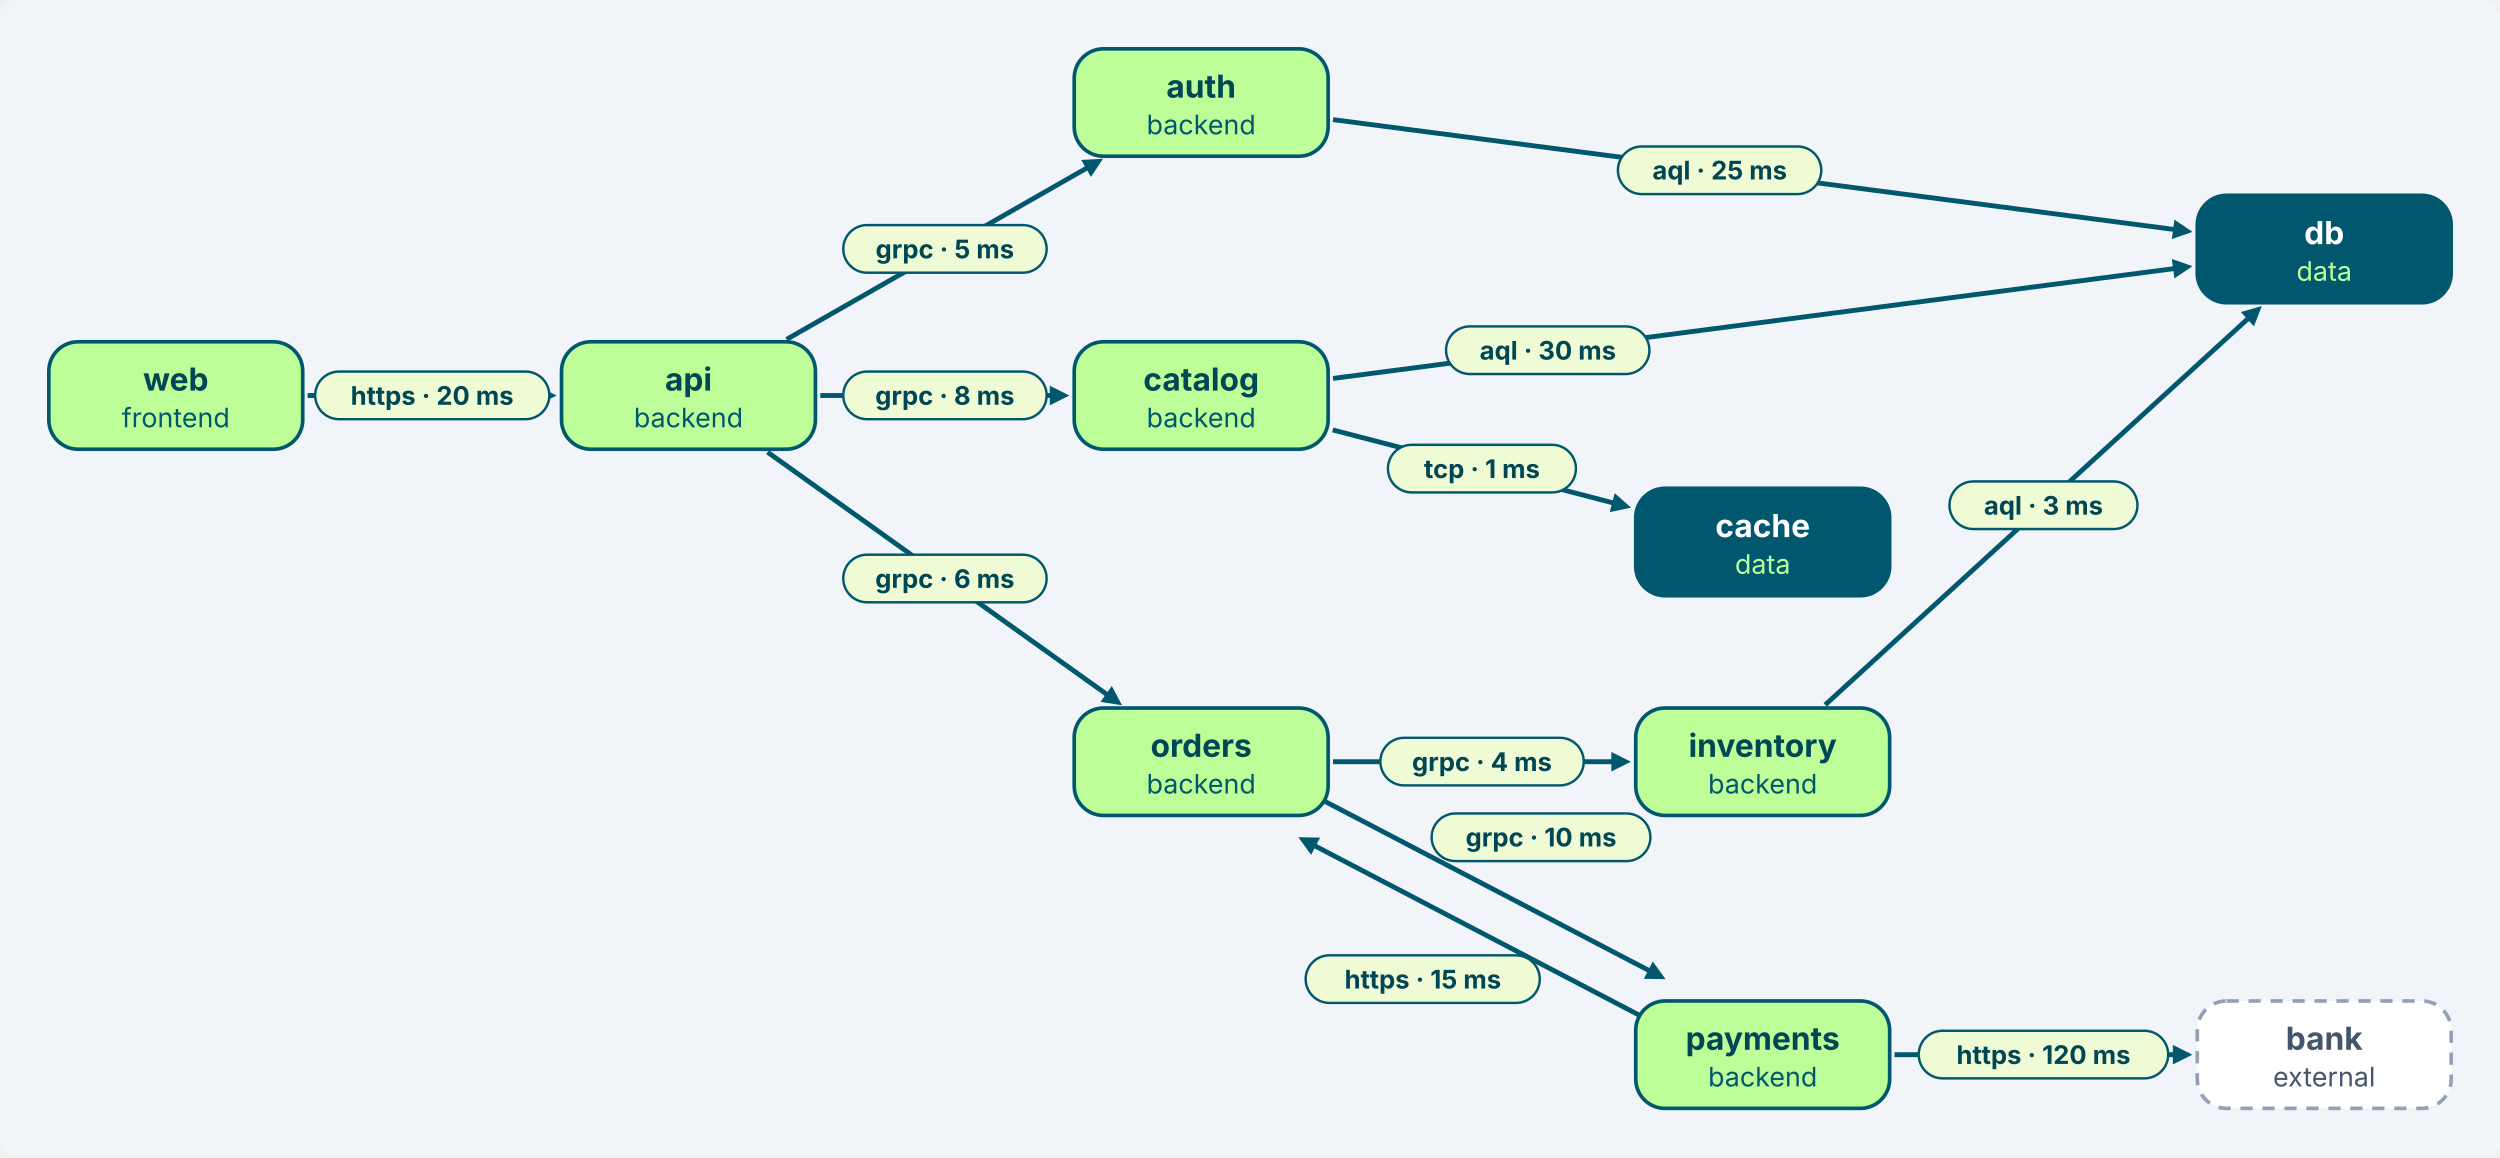
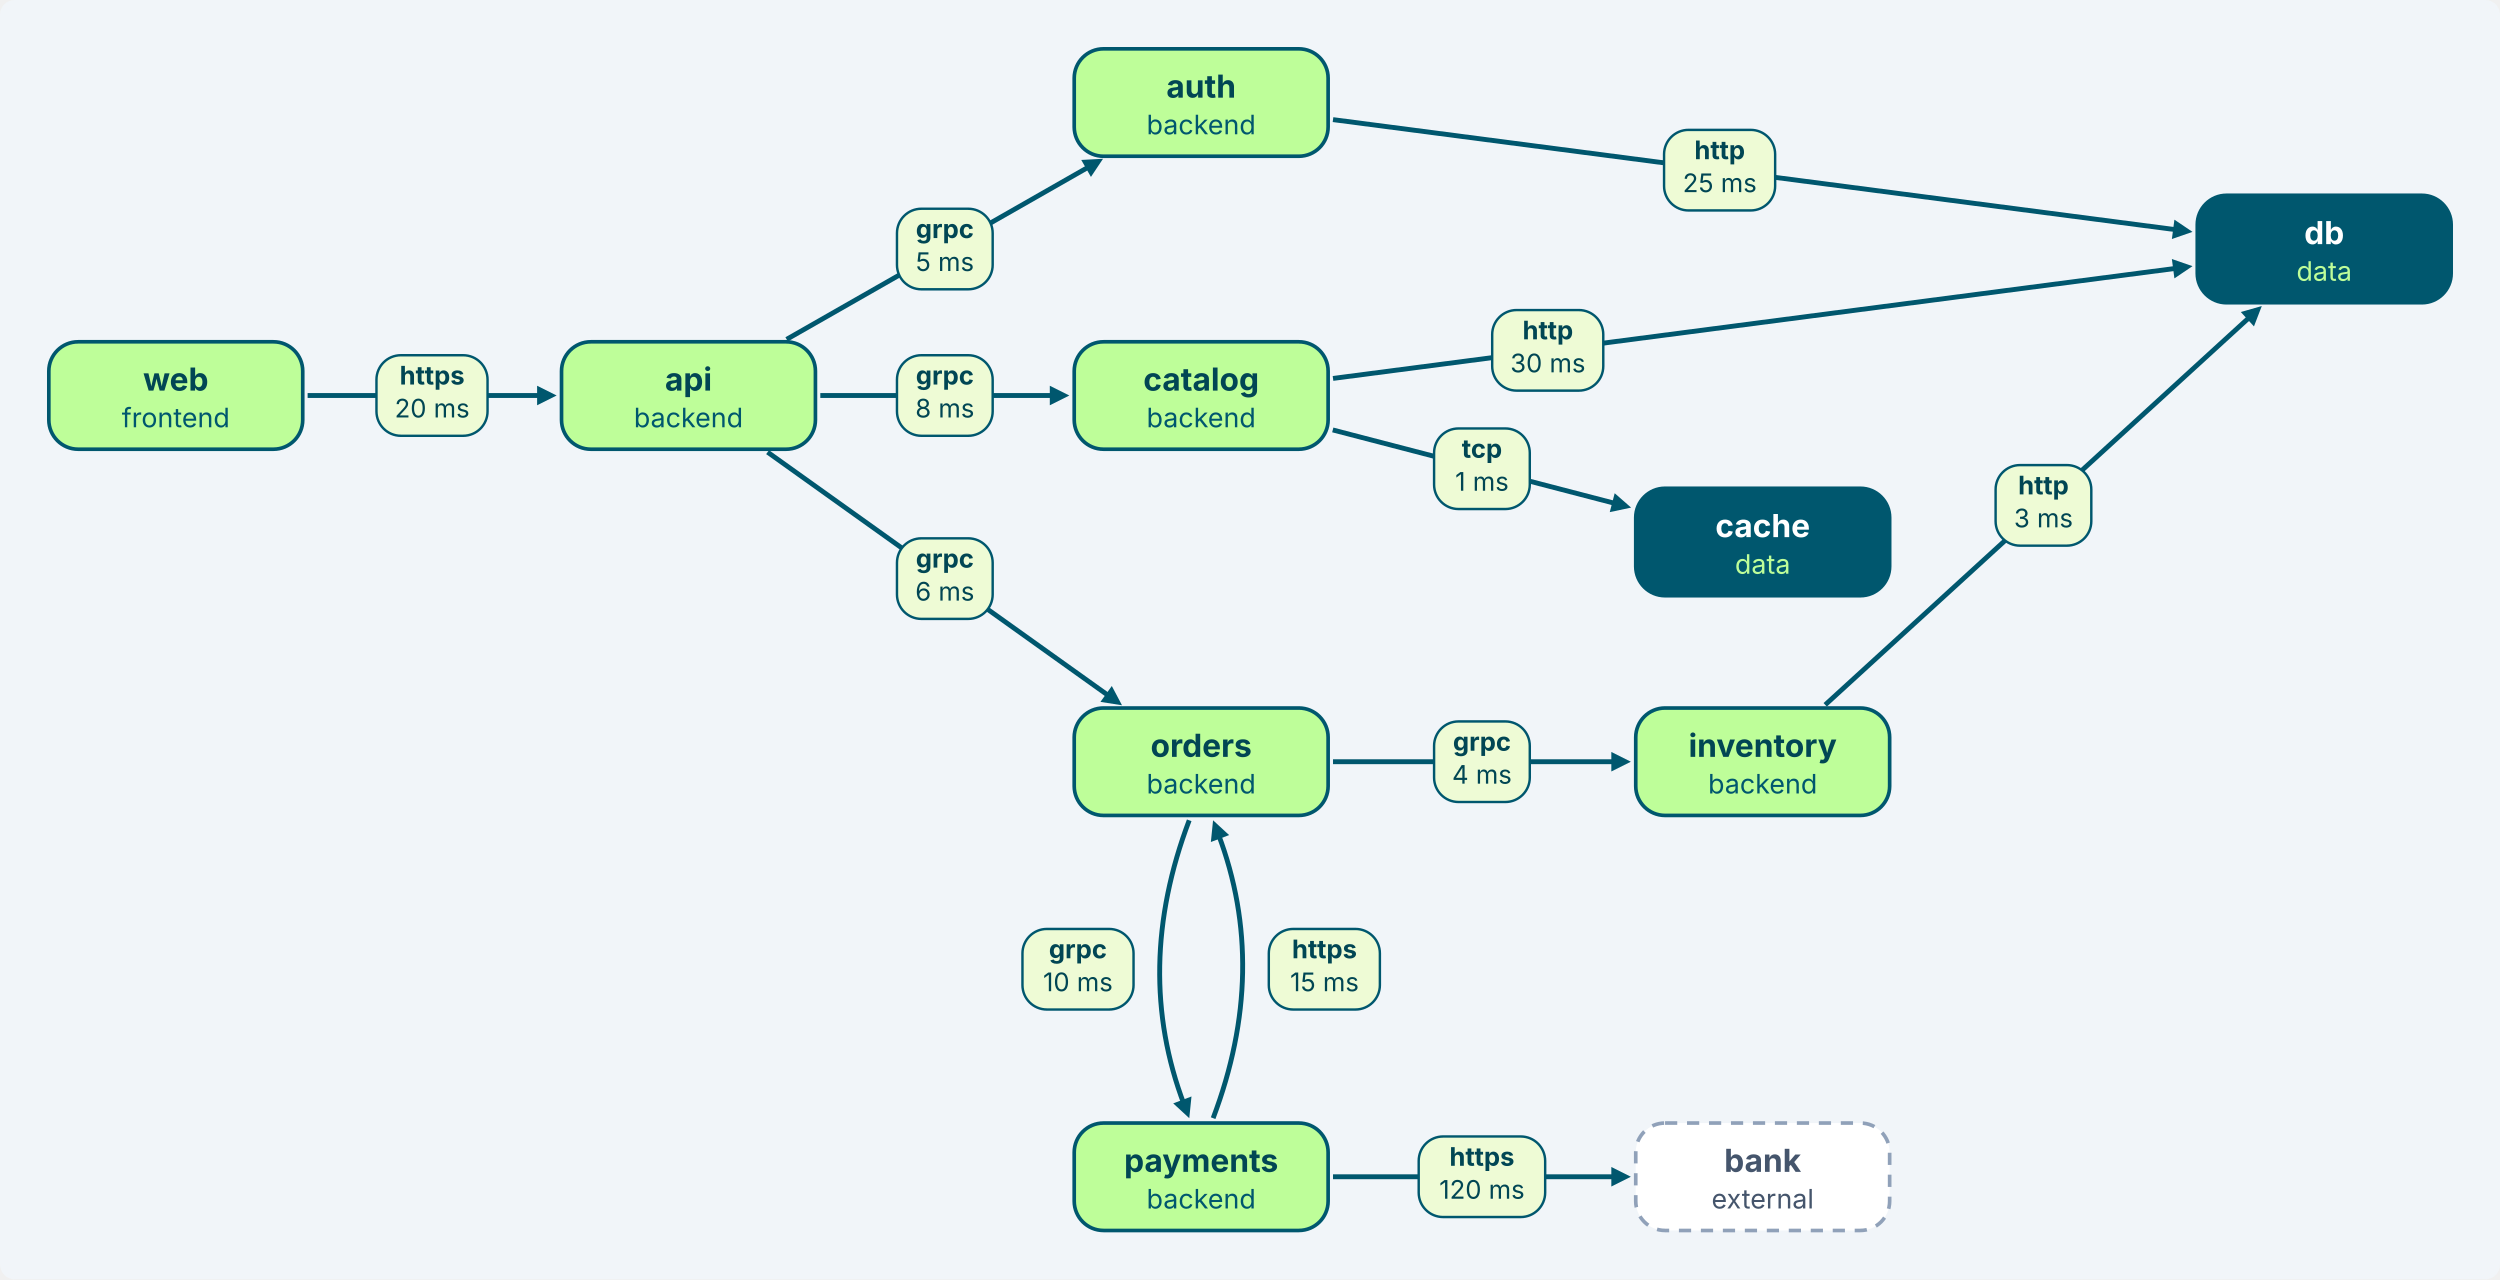
- <svg xmlns="http://www.w3.org/2000/svg" class="keep-colors" viewBox="-32 28 1024 474" width="1024" height="474" role="img" aria-labelledby="service-graph-t service-graph-d" font-family="Inter, -apple-system, BlinkMacSystemFont, 'Segoe UI', Helvetica, Arial, sans-serif">
+ <svg xmlns="http://www.w3.org/2000/svg" class="keep-colors" viewBox="-32 28 1024 524" width="1024" height="524" role="img" aria-labelledby="service-graph-t service-graph-d" font-family="Inter, -apple-system, BlinkMacSystemFont, 'Segoe UI', Helvetica, Arial, sans-serif">
  <defs>
    <marker id="service-graph-a" markerWidth="8" markerHeight="8" refX="2" refY="4" orient="auto" markerUnits="userSpaceOnUse">
      <path class="dg-f-accent" d="M0,0 L8,4 L0,8 z" fill="#00576e" />
    </marker>
    <marker id="service-graph-g" markerWidth="8" markerHeight="8" refX="2" refY="4" orient="auto" markerUnits="userSpaceOnUse">
      <path class="dg-f-arrow" d="M0,0 L8,4 L0,8 z" fill="#90a1b9" />
    </marker>
  </defs>
-   <rect class="dg-f-canvas" x="-32" y="28" width="1024" height="474" rx="6" fill="#f1f5f9" />
+   <rect class="dg-f-canvas" x="-32" y="28" width="1024" height="524" rx="6" fill="#f1f5f9" />
  <line class="dg-s-accent" x1="94.0" y1="190.0" x2="190.0" y2="190.0" stroke="#00576e" stroke-width="2" marker-end="url(#service-graph-a)" />
  <line class="dg-s-accent" x1="290.2" y1="167.0" x2="414.6" y2="96.0" stroke="#00576e" stroke-width="2" marker-end="url(#service-graph-a)" />
  <line class="dg-s-accent" x1="304.0" y1="190.0" x2="400.0" y2="190.0" stroke="#00576e" stroke-width="2" marker-end="url(#service-graph-a)" />
  <line class="dg-s-accent" x1="282.4" y1="213.2" x2="422.7" y2="313.4" stroke="#00576e" stroke-width="2" marker-end="url(#service-graph-a)" />
  <line class="dg-s-accent" x1="514.0" y1="77.0" x2="860.1" y2="122.2" stroke="#00576e" stroke-width="2" marker-end="url(#service-graph-a)" />
  <line class="dg-s-accent" x1="513.9" y1="204.1" x2="630.3" y2="234.4" stroke="#00576e" stroke-width="2" marker-end="url(#service-graph-a)" />
  <line class="dg-s-accent" x1="514.0" y1="183.0" x2="860.1" y2="137.8" stroke="#00576e" stroke-width="2" marker-end="url(#service-graph-a)" />
  <line class="dg-s-accent" x1="514.0" y1="340.0" x2="630.0" y2="340.0" stroke="#00576e" stroke-width="2" marker-end="url(#service-graph-a)" />
  <line class="dg-s-accent" x1="715.6" y1="316.7" x2="890.0" y2="157.4" stroke="#00576e" stroke-width="2" marker-end="url(#service-graph-a)" />
-   <line class="dg-s-accent" x1="744.0" y1="460.0" x2="860.0" y2="460.0" stroke="#00576e" stroke-width="2" marker-end="url(#service-graph-a)" />
-   <line class="dg-s-accent" x1="508.1" y1="354.9" x2="644.9" y2="426.3" stroke="#00576e" stroke-width="2" marker-end="url(#service-graph-a)" />
-   <line class="dg-s-accent" x1="641.9" y1="445.1" x2="505.1" y2="373.7" stroke="#00576e" stroke-width="2" marker-end="url(#service-graph-a)" />
-   <rect class="dg-f-tag-solid dg-s-accent" x="97.1" y="180.2" width="95.9" height="19.5" rx="9.75" fill="#eefbd5" stroke="#00576e" stroke-width="1" />
-   <text class="dg-f-lime" x="145.0" y="193.8" text-anchor="middle" font-size="10.5" font-weight="700" fill="#014654">https · 20 ms</text>
-   <rect class="dg-f-tag-solid dg-s-accent" x="313.4" y="120.2" width="83.3" height="19.5" rx="9.75" fill="#eefbd5" stroke="#00576e" stroke-width="1" />
-   <text class="dg-f-lime" x="355.0" y="133.8" text-anchor="middle" font-size="10.5" font-weight="700" fill="#014654">grpc · 5 ms</text>
-   <rect class="dg-f-tag-solid dg-s-accent" x="313.4" y="180.2" width="83.3" height="19.5" rx="9.75" fill="#eefbd5" stroke="#00576e" stroke-width="1" />
-   <text class="dg-f-lime" x="355.0" y="193.8" text-anchor="middle" font-size="10.5" font-weight="700" fill="#014654">grpc · 8 ms</text>
-   <rect class="dg-f-tag-solid dg-s-accent" x="313.4" y="255.2" width="83.3" height="19.5" rx="9.75" fill="#eefbd5" stroke="#00576e" stroke-width="1" />
-   <text class="dg-f-lime" x="355.0" y="268.8" text-anchor="middle" font-size="10.5" font-weight="700" fill="#014654">grpc · 6 ms</text>
-   <rect class="dg-f-tag-solid dg-s-accent" x="630.7" y="88.0" width="83.3" height="19.5" rx="9.75" fill="#eefbd5" stroke="#00576e" stroke-width="1" />
-   <text class="dg-f-lime" x="672.4" y="101.5" text-anchor="middle" font-size="10.5" font-weight="700" fill="#014654">aql · 25 ms</text>
-   <rect class="dg-f-tag-solid dg-s-accent" x="536.5" y="210.2" width="77.0" height="19.5" rx="9.75" fill="#eefbd5" stroke="#00576e" stroke-width="1" />
-   <text class="dg-f-lime" x="575.0" y="223.8" text-anchor="middle" font-size="10.5" font-weight="700" fill="#014654">tcp · 1 ms</text>
-   <rect class="dg-f-tag-solid dg-s-accent" x="560.3" y="161.7" width="83.3" height="19.5" rx="9.75" fill="#eefbd5" stroke="#00576e" stroke-width="1" />
-   <text class="dg-f-lime" x="602.0" y="175.3" text-anchor="middle" font-size="10.5" font-weight="700" fill="#014654">aql · 30 ms</text>
-   <rect class="dg-f-tag-solid dg-s-accent" x="533.4" y="330.2" width="83.3" height="19.5" rx="9.75" fill="#eefbd5" stroke="#00576e" stroke-width="1" />
-   <text class="dg-f-lime" x="575.0" y="343.8" text-anchor="middle" font-size="10.5" font-weight="700" fill="#014654">grpc · 4 ms</text>
-   <rect class="dg-f-tag-solid dg-s-accent" x="766.5" y="225.2" width="77.0" height="19.5" rx="9.75" fill="#eefbd5" stroke="#00576e" stroke-width="1" />
-   <text class="dg-f-lime" x="805.0" y="238.8" text-anchor="middle" font-size="10.5" font-weight="700" fill="#014654">aql · 3 ms</text>
-   <rect class="dg-f-tag-solid dg-s-accent" x="753.9" y="450.2" width="102.2" height="19.5" rx="9.75" fill="#eefbd5" stroke="#00576e" stroke-width="1" />
-   <text class="dg-f-lime" x="805.0" y="463.8" text-anchor="middle" font-size="10.5" font-weight="700" fill="#014654">https · 120 ms</text>
-   <rect class="dg-f-tag-solid dg-s-accent" x="554.4" y="361.2" width="89.6" height="19.5" rx="9.75" fill="#eefbd5" stroke="#00576e" stroke-width="1" />
-   <text class="dg-f-lime" x="599.2" y="374.7" text-anchor="middle" font-size="10.5" font-weight="700" fill="#014654">grpc · 10 ms</text>
-   <rect class="dg-f-tag-solid dg-s-accent" x="502.8" y="419.3" width="95.9" height="19.5" rx="9.75" fill="#eefbd5" stroke="#00576e" stroke-width="1" />
-   <text class="dg-f-lime" x="550.8" y="432.9" text-anchor="middle" font-size="10.5" font-weight="700" fill="#014654">https · 15 ms</text>
+   <line class="dg-s-accent" x1="514.0" y1="510.0" x2="630.0" y2="510.0" stroke="#00576e" stroke-width="2" marker-end="url(#service-graph-a)" />
+   <path class="dg-s-accent" d="M455.1,364.0 Q432.0,425.0 453.0,480.4" fill="none" stroke="#00576e" stroke-width="2" marker-end="url(#service-graph-a)" />
+   <path class="dg-s-accent" d="M464.9,486.0 Q488.0,425.0 467.0,369.6" fill="none" stroke="#00576e" stroke-width="2" marker-end="url(#service-graph-a)" />
+   <rect class="dg-f-tag-solid dg-s-accent" x="122.2" y="173.5" width="45.5" height="33.0" rx="10" fill="#eefbd5" stroke="#00576e" stroke-width="1" />
+   <text class="dg-f-lime" x="145.0" y="185.5" text-anchor="middle" font-size="10.5" font-weight="700" fill="#014654">https</text>
+   <text class="dg-f-lime" x="145.0" y="199.0" text-anchor="middle" font-size="10.5" fill="#014654">20 ms</text>
+   <rect class="dg-f-tag-solid dg-s-accent" x="335.4" y="113.5" width="39.2" height="33.0" rx="10" fill="#eefbd5" stroke="#00576e" stroke-width="1" />
+   <text class="dg-f-lime" x="355.0" y="125.5" text-anchor="middle" font-size="10.5" font-weight="700" fill="#014654">grpc</text>
+   <text class="dg-f-lime" x="355.0" y="139.0" text-anchor="middle" font-size="10.5" fill="#014654">5 ms</text>
+   <rect class="dg-f-tag-solid dg-s-accent" x="335.4" y="173.5" width="39.2" height="33.0" rx="10" fill="#eefbd5" stroke="#00576e" stroke-width="1" />
+   <text class="dg-f-lime" x="355.0" y="185.5" text-anchor="middle" font-size="10.5" font-weight="700" fill="#014654">grpc</text>
+   <text class="dg-f-lime" x="355.0" y="199.0" text-anchor="middle" font-size="10.5" fill="#014654">8 ms</text>
+   <rect class="dg-f-tag-solid dg-s-accent" x="335.4" y="248.5" width="39.2" height="33.0" rx="10" fill="#eefbd5" stroke="#00576e" stroke-width="1" />
+   <text class="dg-f-lime" x="355.0" y="260.5" text-anchor="middle" font-size="10.5" font-weight="700" fill="#014654">grpc</text>
+   <text class="dg-f-lime" x="355.0" y="274.0" text-anchor="middle" font-size="10.5" fill="#014654">6 ms</text>
+   <rect class="dg-f-tag-solid dg-s-accent" x="649.6" y="81.2" width="45.5" height="33.0" rx="10" fill="#eefbd5" stroke="#00576e" stroke-width="1" />
+   <text class="dg-f-lime" x="672.4" y="93.2" text-anchor="middle" font-size="10.5" font-weight="700" fill="#014654">http</text>
+   <text class="dg-f-lime" x="672.4" y="106.7" text-anchor="middle" font-size="10.5" fill="#014654">25 ms</text>
+   <rect class="dg-f-tag-solid dg-s-accent" x="555.4" y="203.5" width="39.2" height="33.0" rx="10" fill="#eefbd5" stroke="#00576e" stroke-width="1" />
+   <text class="dg-f-lime" x="575.0" y="215.5" text-anchor="middle" font-size="10.5" font-weight="700" fill="#014654">tcp</text>
+   <text class="dg-f-lime" x="575.0" y="229.0" text-anchor="middle" font-size="10.5" fill="#014654">1 ms</text>
+   <rect class="dg-f-tag-solid dg-s-accent" x="579.2" y="155.0" width="45.5" height="33.0" rx="10" fill="#eefbd5" stroke="#00576e" stroke-width="1" />
+   <text class="dg-f-lime" x="602.0" y="167.0" text-anchor="middle" font-size="10.5" font-weight="700" fill="#014654">http</text>
+   <text class="dg-f-lime" x="602.0" y="180.5" text-anchor="middle" font-size="10.5" fill="#014654">30 ms</text>
+   <rect class="dg-f-tag-solid dg-s-accent" x="555.4" y="323.5" width="39.2" height="33.0" rx="10" fill="#eefbd5" stroke="#00576e" stroke-width="1" />
+   <text class="dg-f-lime" x="575.0" y="335.5" text-anchor="middle" font-size="10.5" font-weight="700" fill="#014654">grpc</text>
+   <text class="dg-f-lime" x="575.0" y="349.0" text-anchor="middle" font-size="10.5" fill="#014654">4 ms</text>
+   <rect class="dg-f-tag-solid dg-s-accent" x="785.4" y="218.5" width="39.2" height="33.0" rx="10" fill="#eefbd5" stroke="#00576e" stroke-width="1" />
+   <text class="dg-f-lime" x="805.0" y="230.5" text-anchor="middle" font-size="10.5" font-weight="700" fill="#014654">http</text>
+   <text class="dg-f-lime" x="805.0" y="244.0" text-anchor="middle" font-size="10.5" fill="#014654">3 ms</text>
+   <rect class="dg-f-tag-solid dg-s-accent" x="549.1" y="493.5" width="51.8" height="33.0" rx="10" fill="#eefbd5" stroke="#00576e" stroke-width="1" />
+   <text class="dg-f-lime" x="575.0" y="505.5" text-anchor="middle" font-size="10.5" font-weight="700" fill="#014654">https</text>
+   <text class="dg-f-lime" x="575.0" y="519.0" text-anchor="middle" font-size="10.5" fill="#014654">120 ms</text>
+   <rect class="dg-f-tag-solid dg-s-accent" x="386.8" y="408.5" width="45.5" height="33.0" rx="10" fill="#eefbd5" stroke="#00576e" stroke-width="1" />
+   <text class="dg-f-lime" x="409.5" y="420.5" text-anchor="middle" font-size="10.5" font-weight="700" fill="#014654">grpc</text>
+   <text class="dg-f-lime" x="409.5" y="434.0" text-anchor="middle" font-size="10.5" fill="#014654">10 ms</text>
+   <rect class="dg-f-tag-solid dg-s-accent" x="487.7" y="408.5" width="45.5" height="33.0" rx="10" fill="#eefbd5" stroke="#00576e" stroke-width="1" />
+   <text class="dg-f-lime" x="510.5" y="420.5" text-anchor="middle" font-size="10.5" font-weight="700" fill="#014654">https</text>
+   <text class="dg-f-lime" x="510.5" y="434.0" text-anchor="middle" font-size="10.5" fill="#014654">15 ms</text>
  <rect class="" x="-12.0" y="168.0" width="104.0" height="44.0" rx="12" fill="#befe99" stroke="#00576e" stroke-width="1.5" />
  <text x="40.0" y="188.0" text-anchor="middle" font-size="13" font-weight="700" fill="#014654">web</text>
  <text x="40.0" y="203.0" text-anchor="middle" font-size="11" fill="#00576e">frontend</text>
  <rect class="" x="198.0" y="168.0" width="104.0" height="44.0" rx="12" fill="#befe99" stroke="#00576e" stroke-width="1.5" />
  <text x="250.0" y="188.0" text-anchor="middle" font-size="13" font-weight="700" fill="#014654">api</text>
  <text x="250.0" y="203.0" text-anchor="middle" font-size="11" fill="#00576e">backend</text>
  <rect class="" x="408.0" y="48.0" width="104.0" height="44.0" rx="12" fill="#befe99" stroke="#00576e" stroke-width="1.5" />
  <text x="460.0" y="68.0" text-anchor="middle" font-size="13" font-weight="700" fill="#014654">auth</text>
  <text x="460.0" y="83.0" text-anchor="middle" font-size="11" fill="#00576e">backend</text>
  <rect class="" x="408.0" y="168.0" width="104.0" height="44.0" rx="12" fill="#befe99" stroke="#00576e" stroke-width="1.5" />
  <text x="460.0" y="188.0" text-anchor="middle" font-size="13" font-weight="700" fill="#014654">catalog</text>
  <text x="460.0" y="203.0" text-anchor="middle" font-size="11" fill="#00576e">backend</text>
  <rect class="" x="408.0" y="318.0" width="104.0" height="44.0" rx="12" fill="#befe99" stroke="#00576e" stroke-width="1.5" />
  <text x="460.0" y="338.0" text-anchor="middle" font-size="13" font-weight="700" fill="#014654">orders</text>
  <text x="460.0" y="353.0" text-anchor="middle" font-size="11" fill="#00576e">backend</text>
  <rect class="" x="638.0" y="228.0" width="104.0" height="44.0" rx="12" fill="#00576e" stroke="#00576e" stroke-width="1.5" />
  <text x="690.0" y="248.0" text-anchor="middle" font-size="13" font-weight="700" fill="#ffffff">cache</text>
  <text x="690.0" y="263.0" text-anchor="middle" font-size="11" fill="#befe99">data</text>
  <rect class="" x="638.0" y="318.0" width="104.0" height="44.0" rx="12" fill="#befe99" stroke="#00576e" stroke-width="1.5" />
  <text x="690.0" y="338.0" text-anchor="middle" font-size="13" font-weight="700" fill="#014654">inventory</text>
  <text x="690.0" y="353.0" text-anchor="middle" font-size="11" fill="#00576e">backend</text>
-   <rect class="" x="638.0" y="438.0" width="104.0" height="44.0" rx="12" fill="#befe99" stroke="#00576e" stroke-width="1.5" />
-   <text x="690.0" y="458.0" text-anchor="middle" font-size="13" font-weight="700" fill="#014654">payments</text>
-   <text x="690.0" y="473.0" text-anchor="middle" font-size="11" fill="#00576e">backend</text>
+   <rect class="" x="408.0" y="488.0" width="104.0" height="44.0" rx="12" fill="#befe99" stroke="#00576e" stroke-width="1.5" />
+   <text x="460.0" y="508.0" text-anchor="middle" font-size="13" font-weight="700" fill="#014654">payments</text>
+   <text x="460.0" y="523.0" text-anchor="middle" font-size="11" fill="#00576e">backend</text>
  <rect class="" x="868.0" y="108.0" width="104.0" height="44.0" rx="12" fill="#00576e" stroke="#00576e" stroke-width="1.5" />
  <text x="920.0" y="128.0" text-anchor="middle" font-size="13" font-weight="700" fill="#ffffff">db</text>
  <text x="920.0" y="143.0" text-anchor="middle" font-size="11" fill="#befe99">data</text>
-   <rect class="dg-f-node dg-s-line" x="868.0" y="438.0" width="104.0" height="44.0" rx="12" fill="#ffffff" stroke="#90a1b9" stroke-width="1.5" stroke-dasharray="5 4" />
-   <text class="dg-f-muted" x="920.0" y="458.0" text-anchor="middle" font-size="13" font-weight="700" fill="#45556c">bank</text>
-   <text class="dg-f-muted" x="920.0" y="473.0" text-anchor="middle" font-size="11" fill="#45556c">external</text>
+   <rect class="dg-f-node dg-s-line" x="638.0" y="488.0" width="104.0" height="44.0" rx="12" fill="#ffffff" stroke="#90a1b9" stroke-width="1.5" stroke-dasharray="5 4" />
+   <text class="dg-f-muted" x="690.0" y="508.0" text-anchor="middle" font-size="13" font-weight="700" fill="#45556c">bank</text>
+   <text class="dg-f-muted" x="690.0" y="523.0" text-anchor="middle" font-size="11" fill="#45556c">external</text>
</svg>
